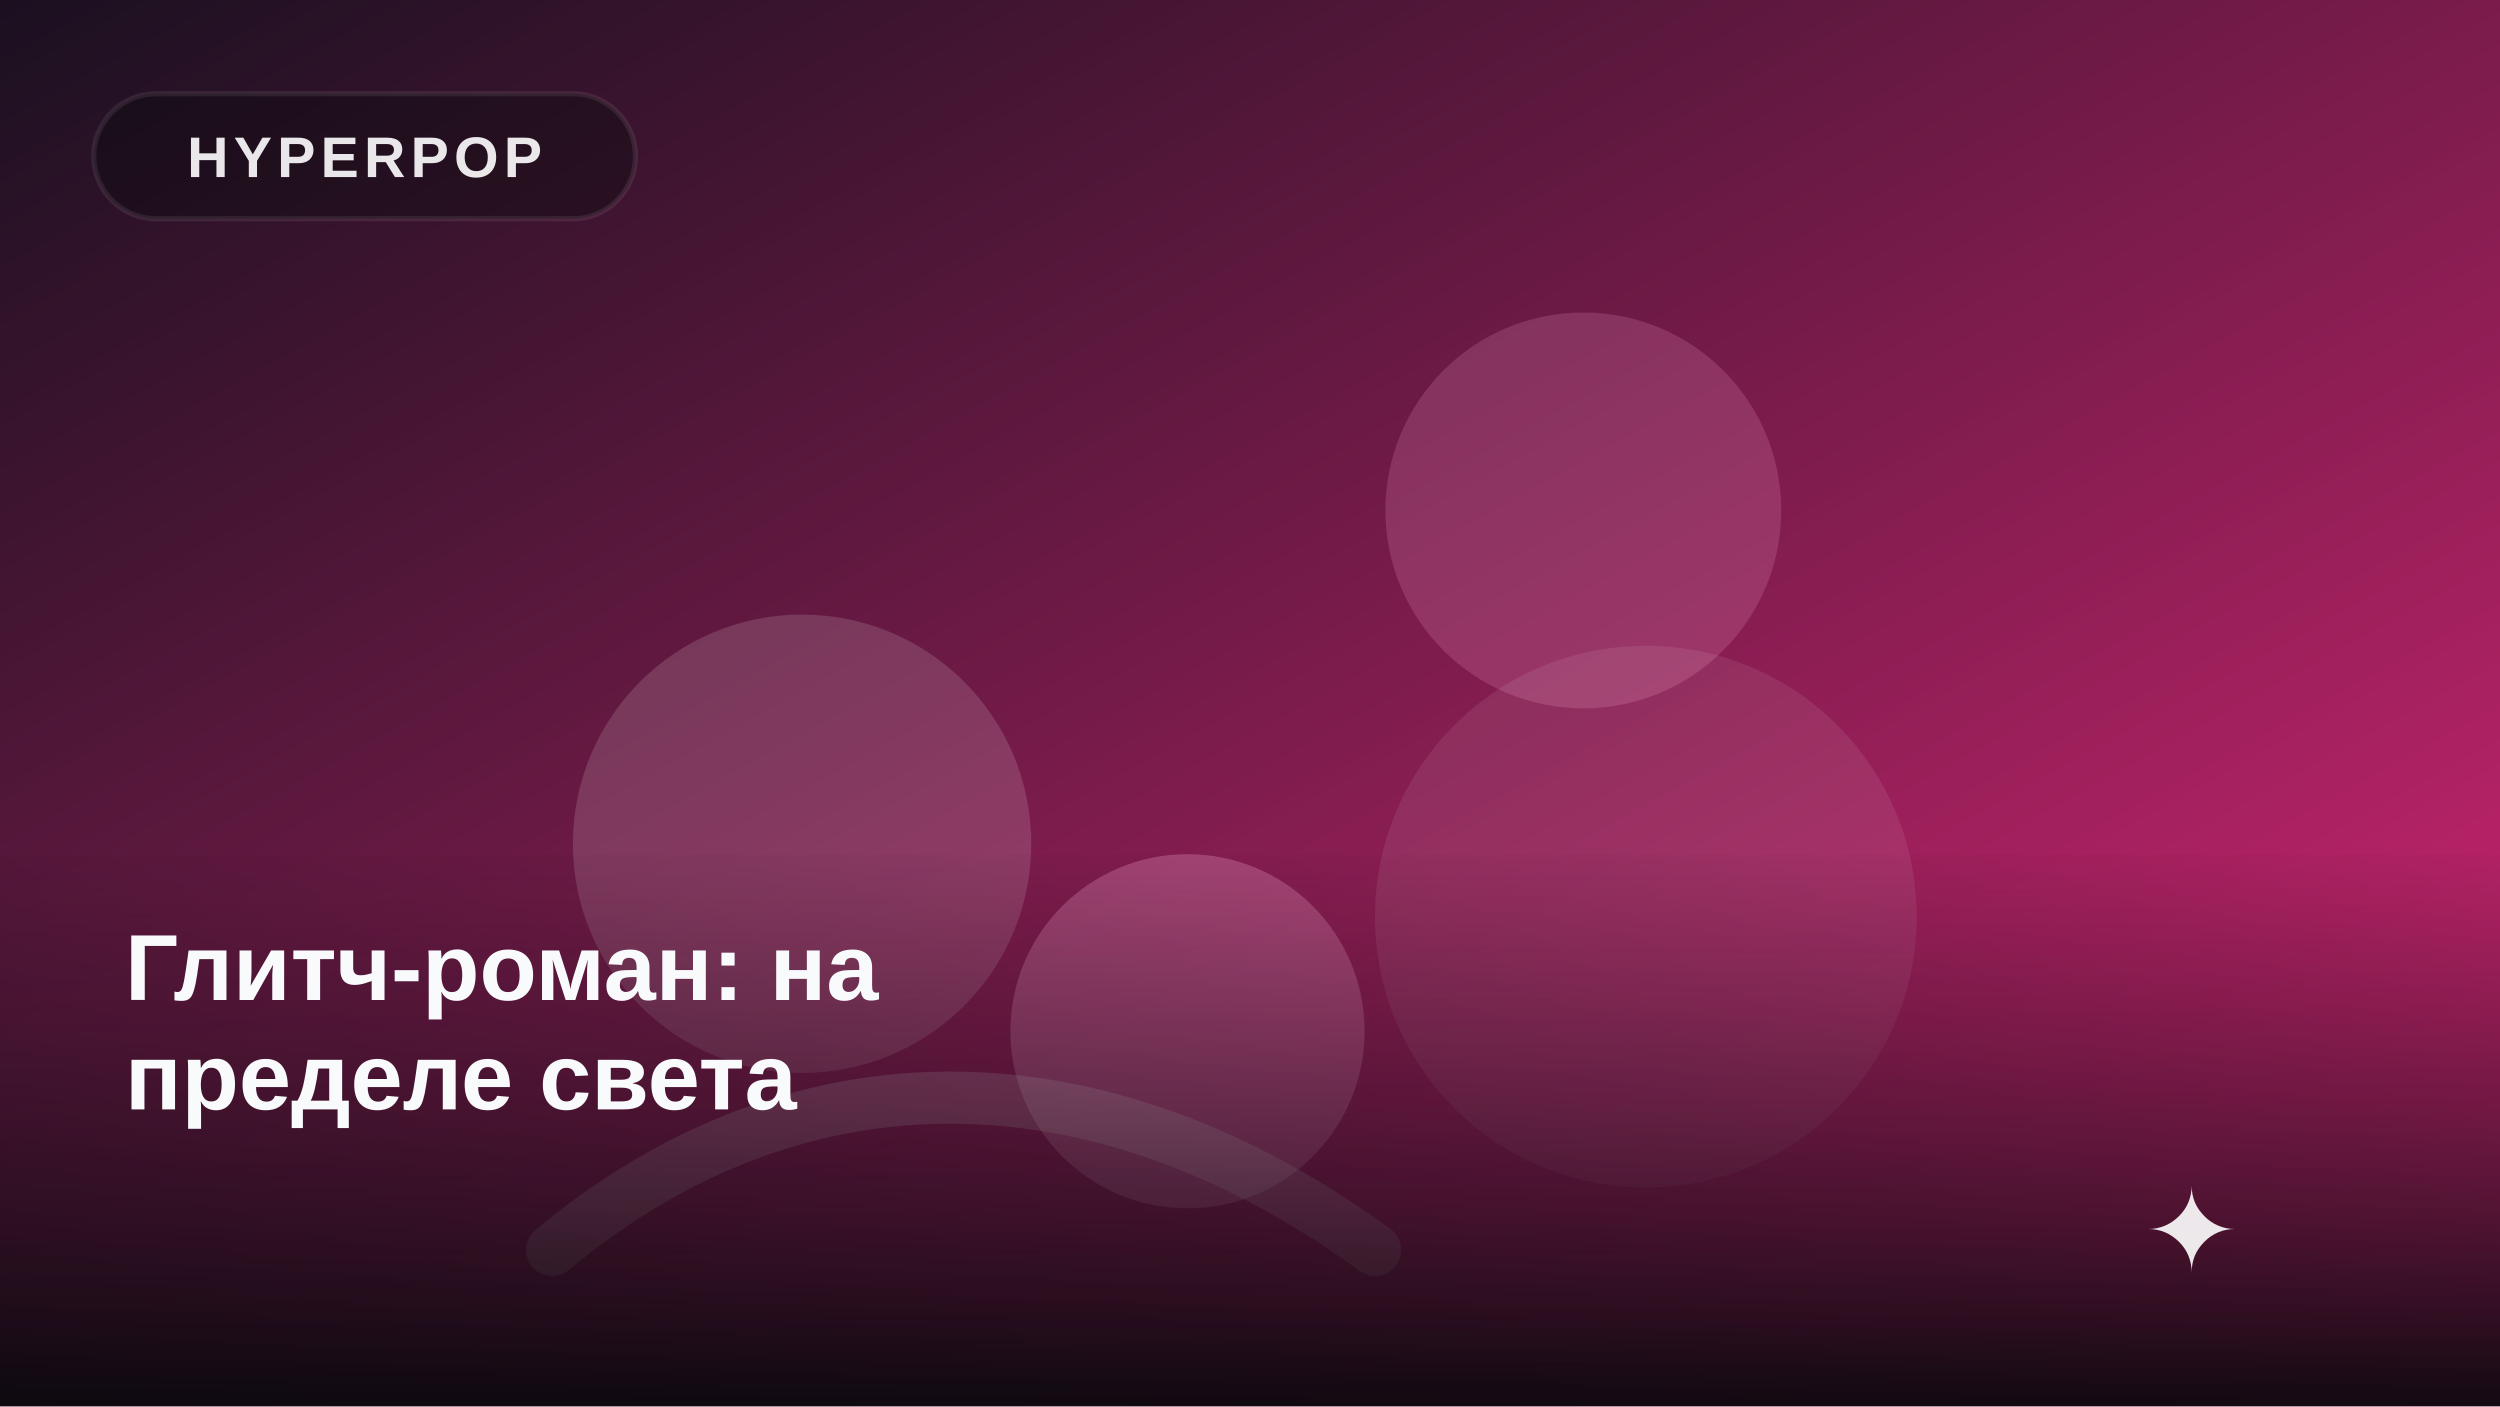
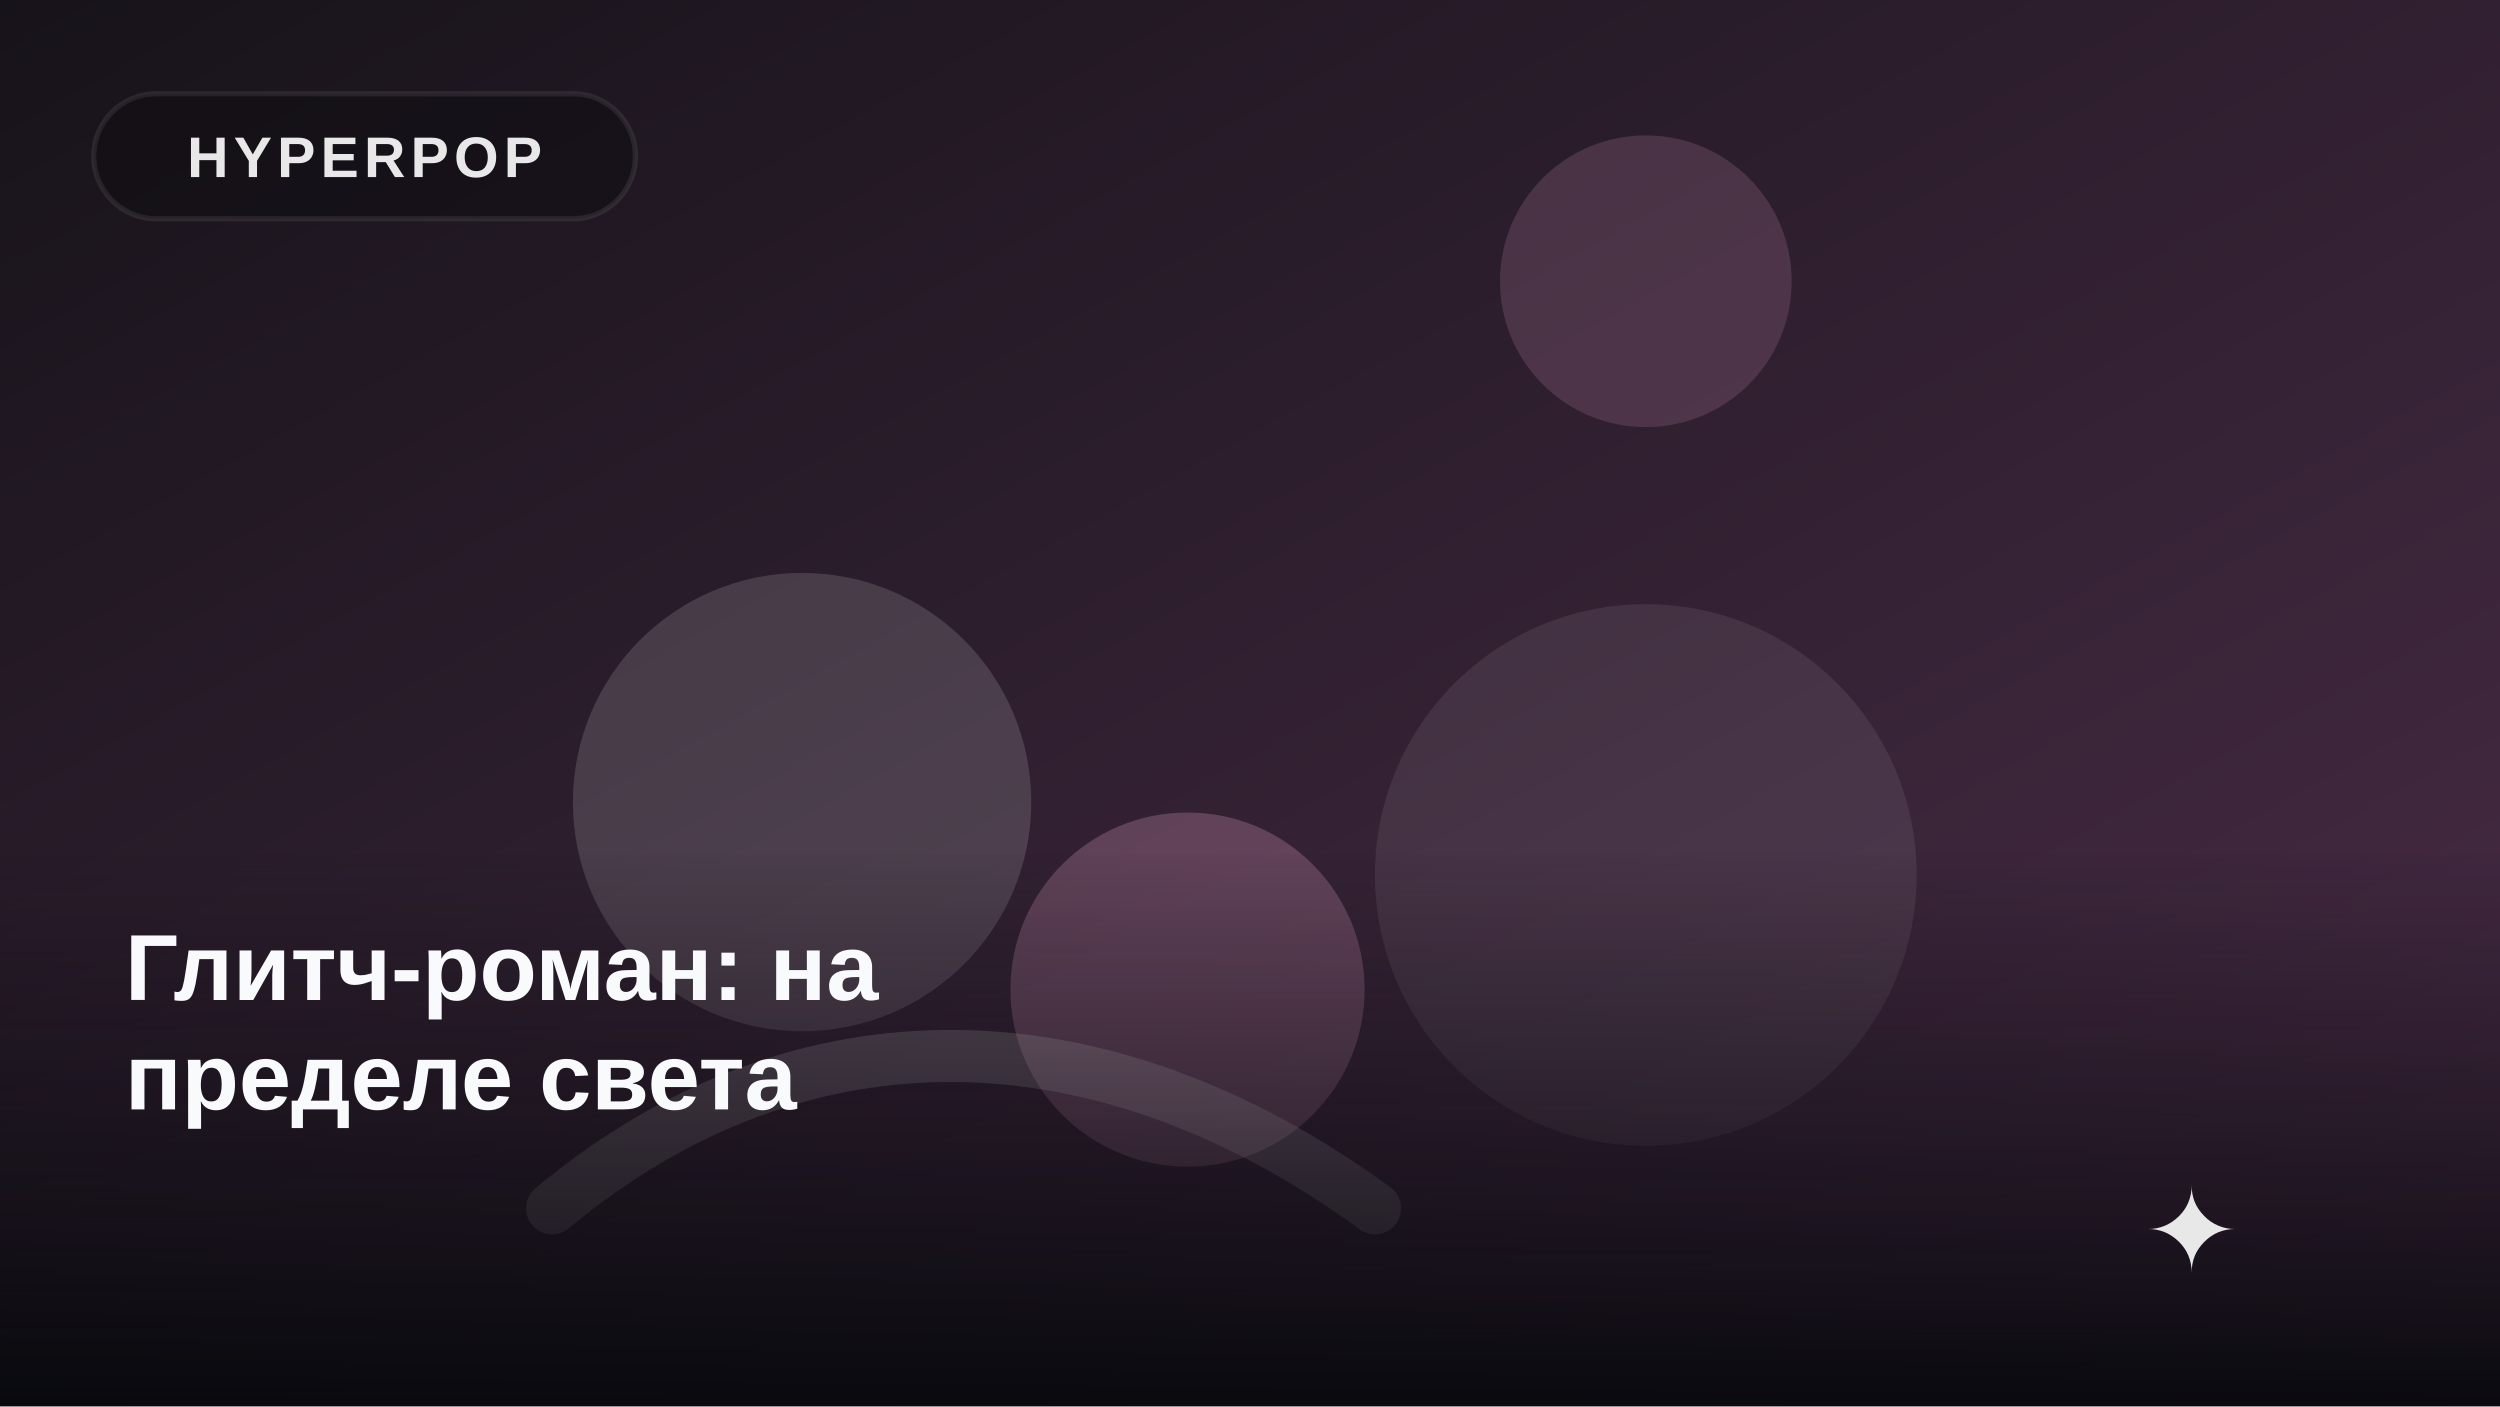
<svg xmlns="http://www.w3.org/2000/svg" viewBox="0 0 480 270" preserveAspectRatio="xMidYMid slice">
  <defs>
    <linearGradient id="bg-83" x1="0" y1="0" x2="1" y2="1">
-       <stop offset="0%" stop-color="#1a1020" />
-       <stop offset="100%" stop-color="#db2777" />
+       <stop offset="0%" stop-color="#17131a" />
+       <stop offset="100%" stop-color="#4b2d48" />
    </linearGradient>
    <linearGradient id="panel-83" x1="0" y1="1" x2="0" y2="0">
      <stop offset="0%" stop-color="rgba(6,8,12,0.94)" />
      <stop offset="100%" stop-color="rgba(6,8,12,0.02)" />
    </linearGradient>
  </defs>
  <rect width="480" height="270" fill="url(#bg-83)" />
-   <circle cx="304" cy="98" r="38" fill="#f9a8d4" opacity="0.18" />
-   <circle cx="154" cy="162" r="44" fill="rgba(255,255,255,0.14)" />
-   <circle cx="228" cy="198" r="34" fill="#f9a8d4" opacity="0.28" />
-   <circle cx="316" cy="176" r="52" fill="rgba(255,255,255,0.08)" />
-   <path d="M106 240C154 200 212 202 264 240" fill="none" stroke="rgba(255,255,255,0.18)" stroke-width="10" stroke-linecap="round" />
+   <circle cx="316" cy="54" r="28" fill="#d697bb" opacity="0.18" />
+   <circle cx="154" cy="154" r="44" fill="rgba(255,255,255,0.14)" />
+   <circle cx="228" cy="190" r="34" fill="#d697bb" opacity="0.28" />
+   <circle cx="316" cy="168" r="52" fill="rgba(255,255,255,0.08)" />
+   <path d="M106 232C154 192 212 194 264 232" fill="none" stroke="rgba(255,255,255,0.18)" stroke-width="10" stroke-linecap="round" />
  <rect y="164" width="480" height="106" fill="url(#panel-83)" />
  <rect x="18" y="18" width="104" height="24" rx="12" fill="rgba(10,10,12,0.42)" stroke="rgba(255,255,255,0.08)" />
  <text x="70" y="34" fill="rgba(255,255,255,0.9)" font-family="Arial, sans-serif" font-size="11" font-weight="700" text-anchor="middle" letter-spacing="1">HYPERPOP</text>
  <text x="24" y="192" fill="#f8fafc" fill-opacity="1" font-family="Arial, sans-serif" font-size="18" font-weight="800">
    <tspan x="24" dy="0">Глитч-роман: на</tspan>
    <tspan x="24" dy="21">пределе света</tspan>
  </text>
  <text x="430" y="244" fill="rgba(255,255,255,0.9)" font-family="Arial, sans-serif" font-size="22" text-anchor="end">✦</text>
</svg>
